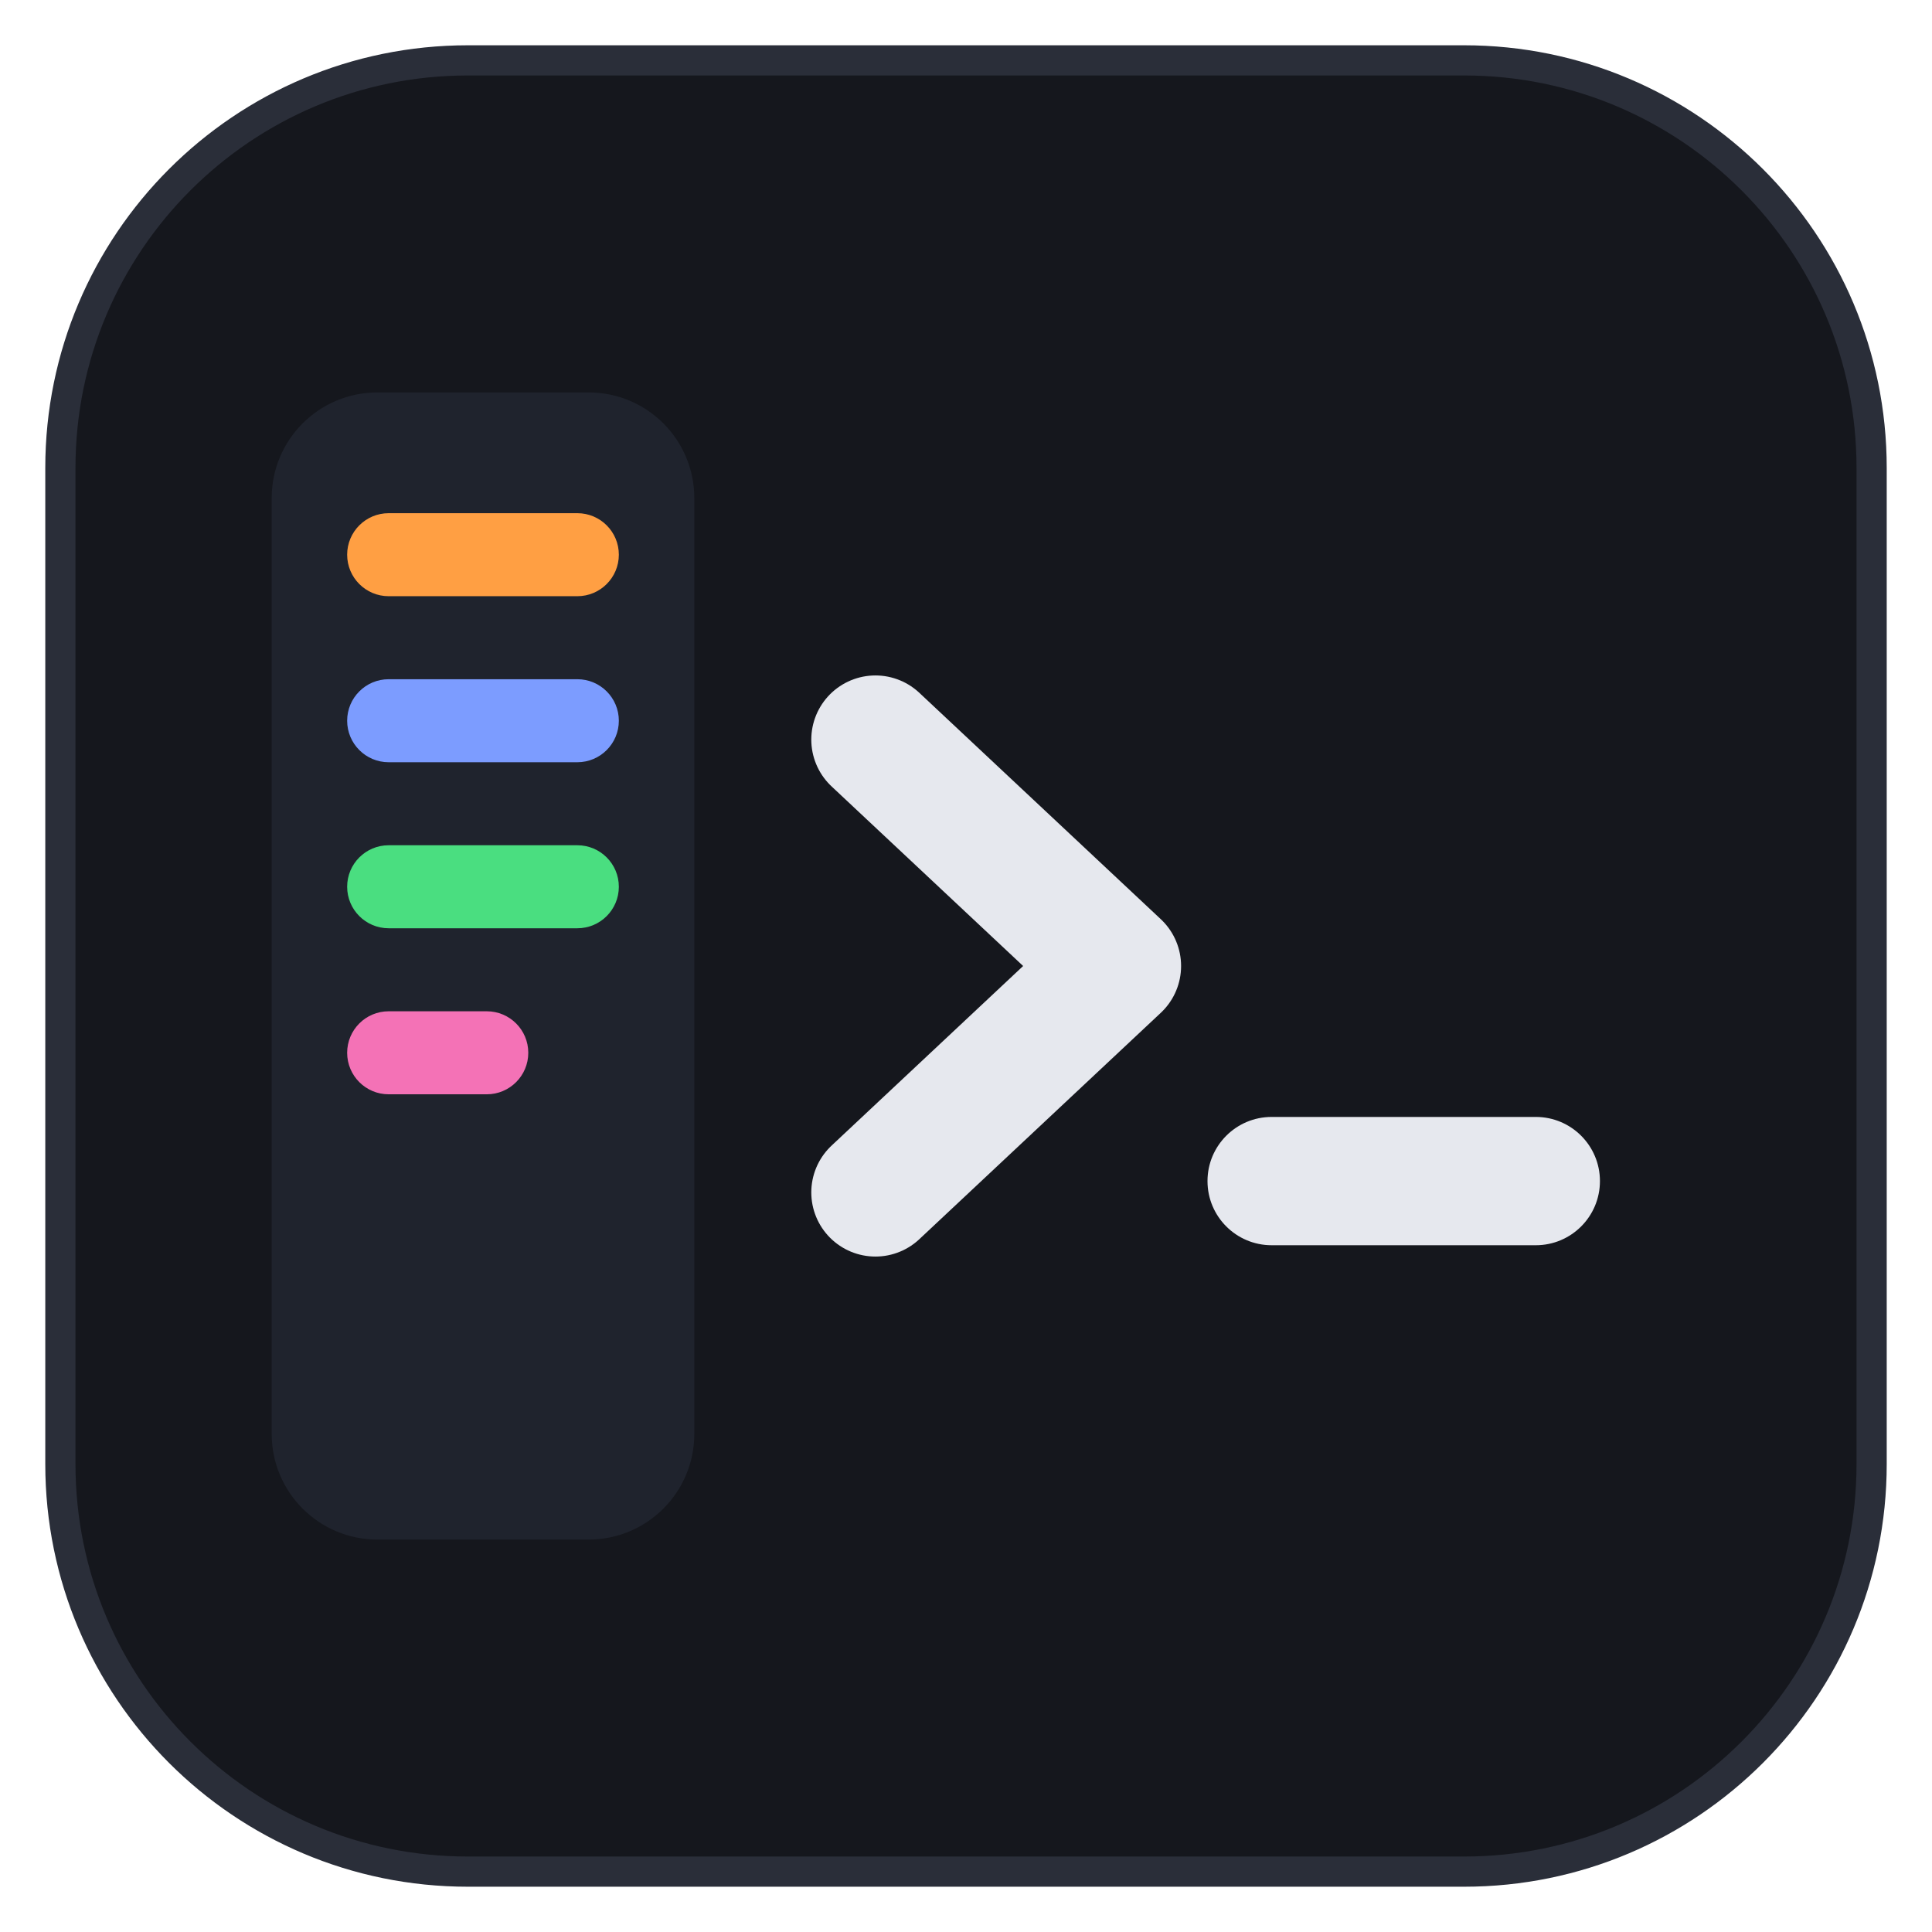
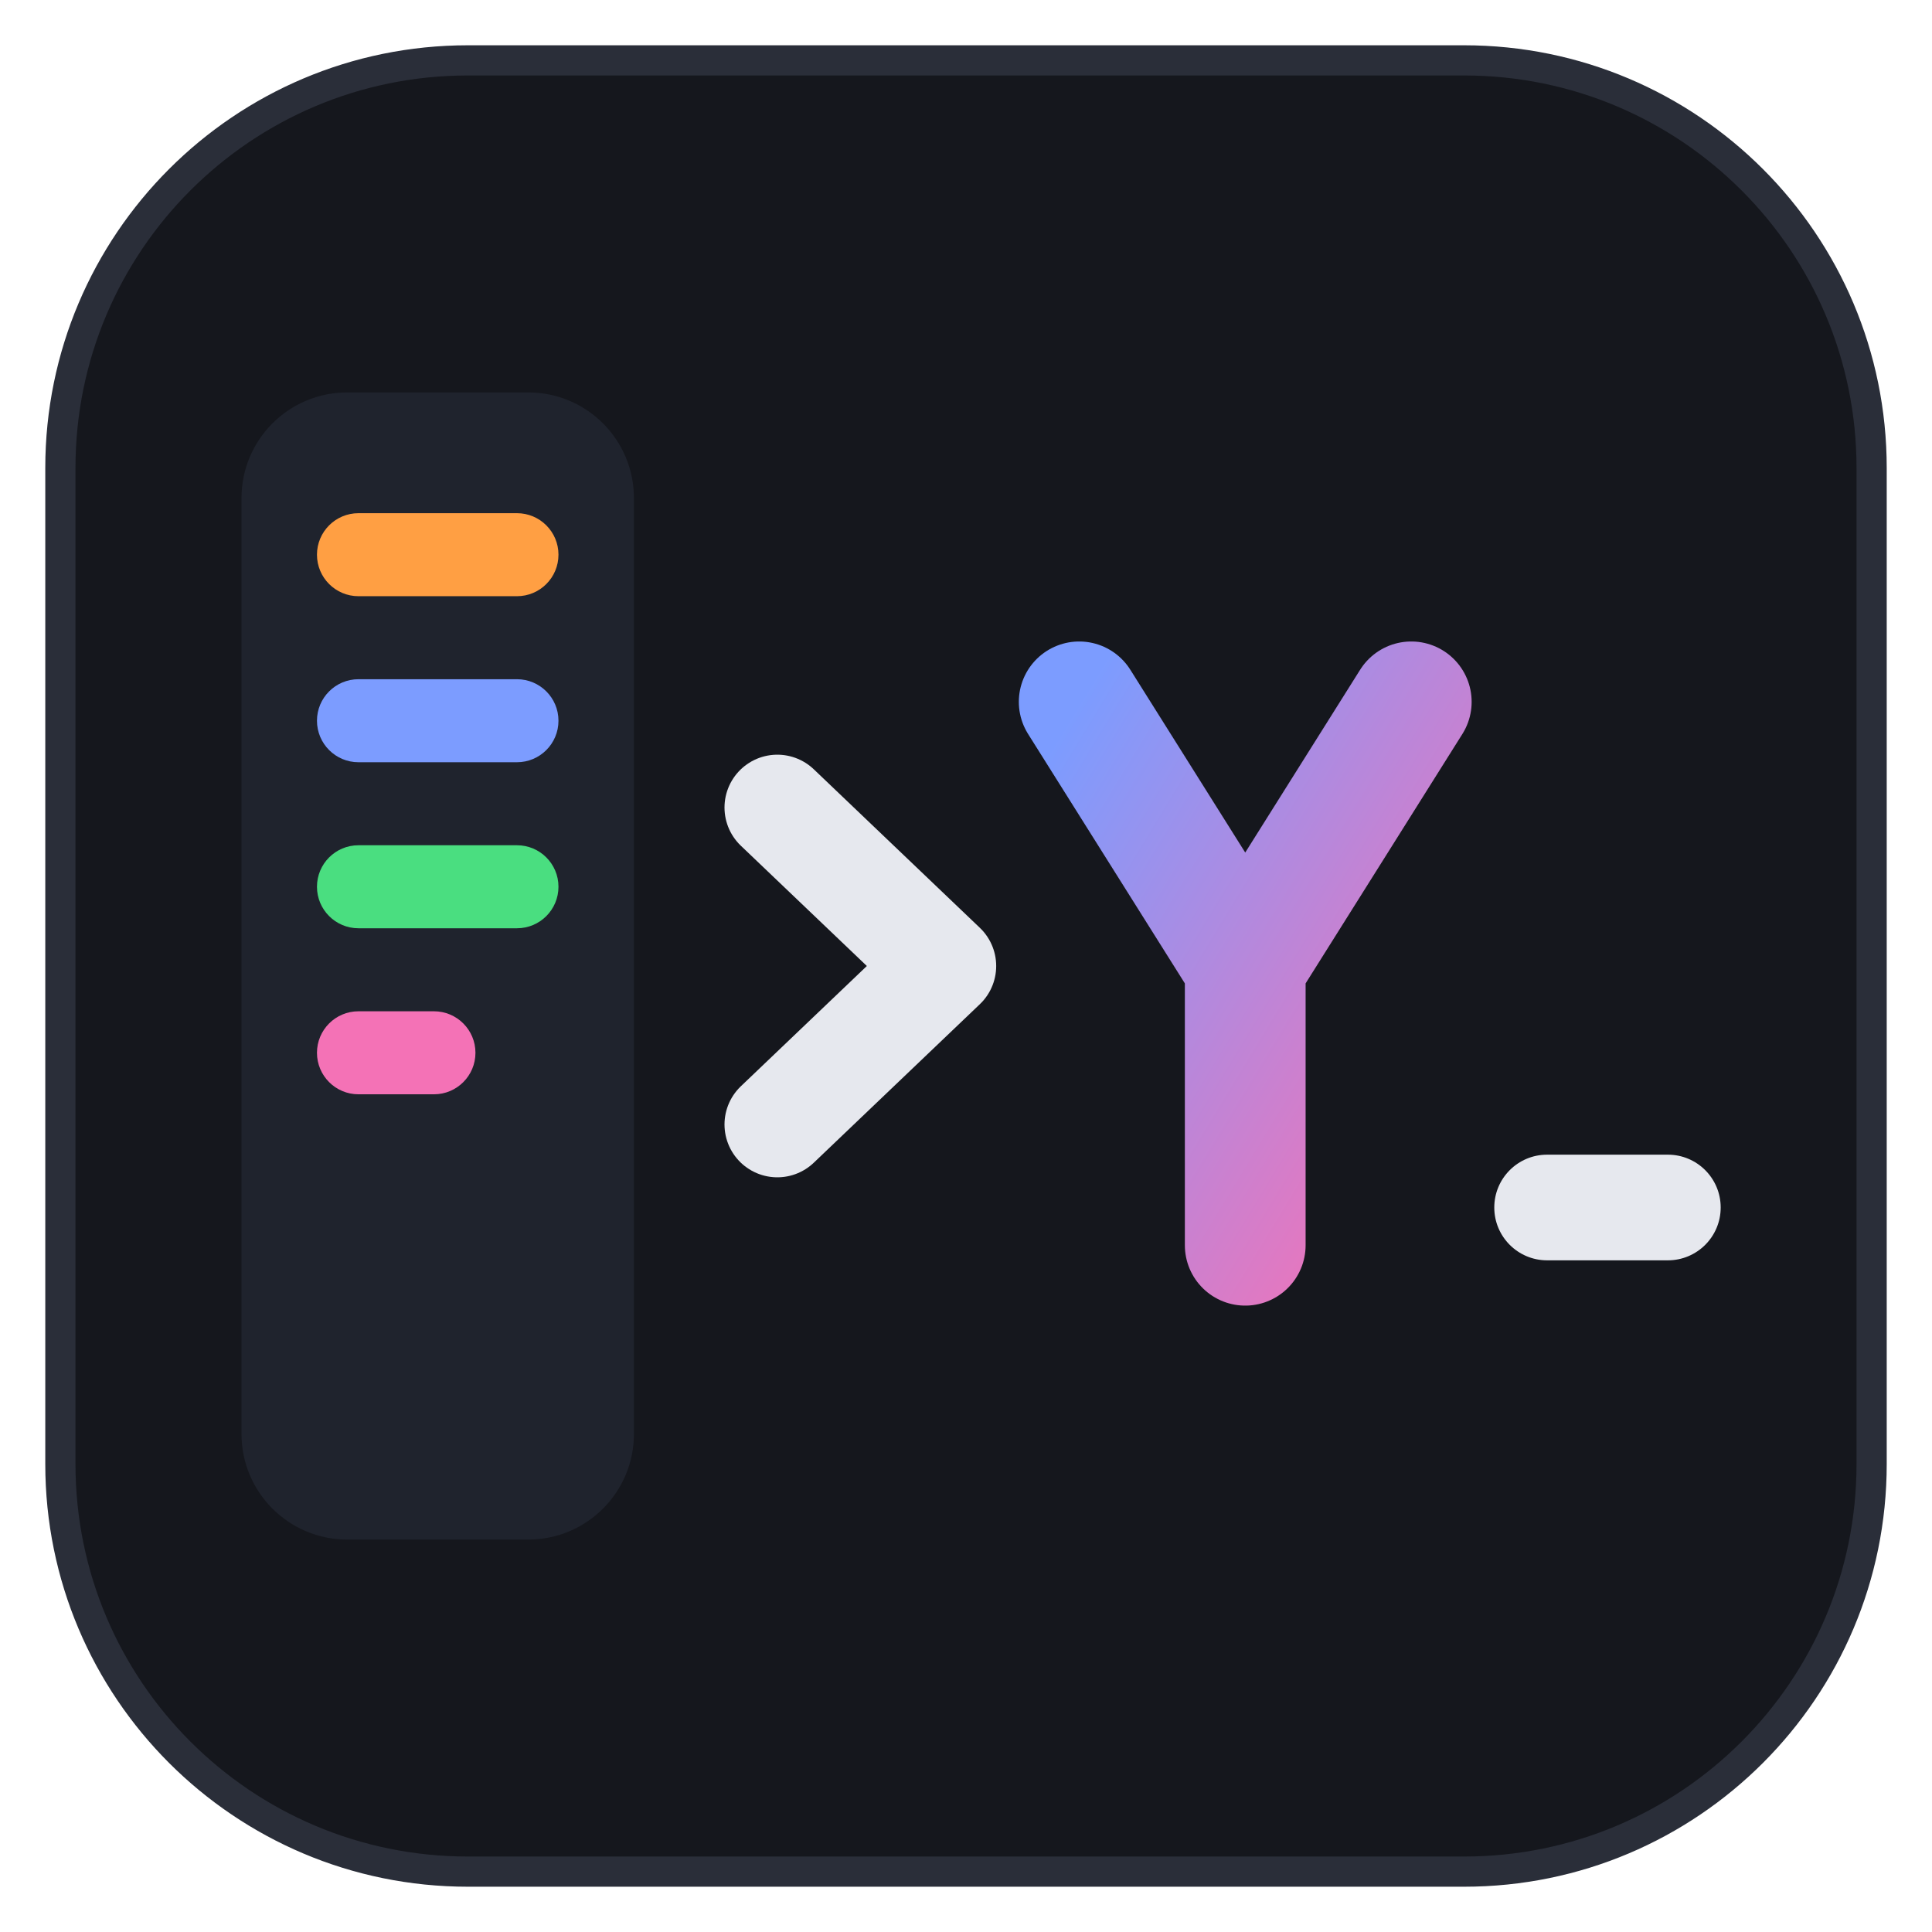
<svg xmlns="http://www.w3.org/2000/svg" viewBox="0 0 512 512">
+   <defs>
+     <linearGradient id="y" x1="0" y1="0" x2="1" y2="1">
+       <stop offset="0" stop-color="#7c9cff" />
+       <stop offset="1" stop-color="#f472b6" />
+     </linearGradient>
+   </defs>
  <rect x="16" y="16" width="480" height="480" rx="108" fill="#15171d" />
  <rect x="16" y="16" width="480" height="480" rx="108" fill="none" stroke="#2a2e39" stroke-width="8" />
-   <rect x="72" y="104" width="112" height="304" rx="28" fill="#1f232d" />
-   <rect x="92" y="136" width="72" height="22" rx="11" fill="#ff9f43" />
-   <rect x="92" y="180" width="72" height="22" rx="11" fill="#7c9cff" />
-   <rect x="92" y="224" width="72" height="22" rx="11" fill="#4ade80" />
-   <rect x="92" y="268" width="48" height="22" rx="11" fill="#f472b6" />
-   <path d="M232 196 l64 60 -64 60" fill="none" stroke="#e6e8ee" stroke-width="34" stroke-linecap="round" stroke-linejoin="round" />
-   <rect x="320" y="296" width="104" height="34" rx="17" fill="#e6e8ee" />
+   <rect x="64" y="104" width="104" height="304" rx="28" fill="#1f232d" />
+   <rect x="84" y="136" width="64" height="22" rx="11" fill="#ff9f43" />
+   <rect x="84" y="180" width="64" height="22" rx="11" fill="#7c9cff" />
+   <rect x="84" y="224" width="64" height="22" rx="11" fill="#4ade80" />
+   <rect x="84" y="268" width="42" height="22" rx="11" fill="#f472b6" />
+   <path d="M206 214 l44 42 -44 42" fill="none" stroke="#e6e8ee" stroke-width="28" stroke-linecap="round" stroke-linejoin="round" />
+   <path d="M286 186 l44 70 44 -70 M330 256 v74" fill="none" stroke="url(#y)" stroke-width="32" stroke-linecap="round" stroke-linejoin="round" />
+   <rect x="396" y="306" width="60" height="28" rx="14" fill="#e6e8ee" />
</svg>
